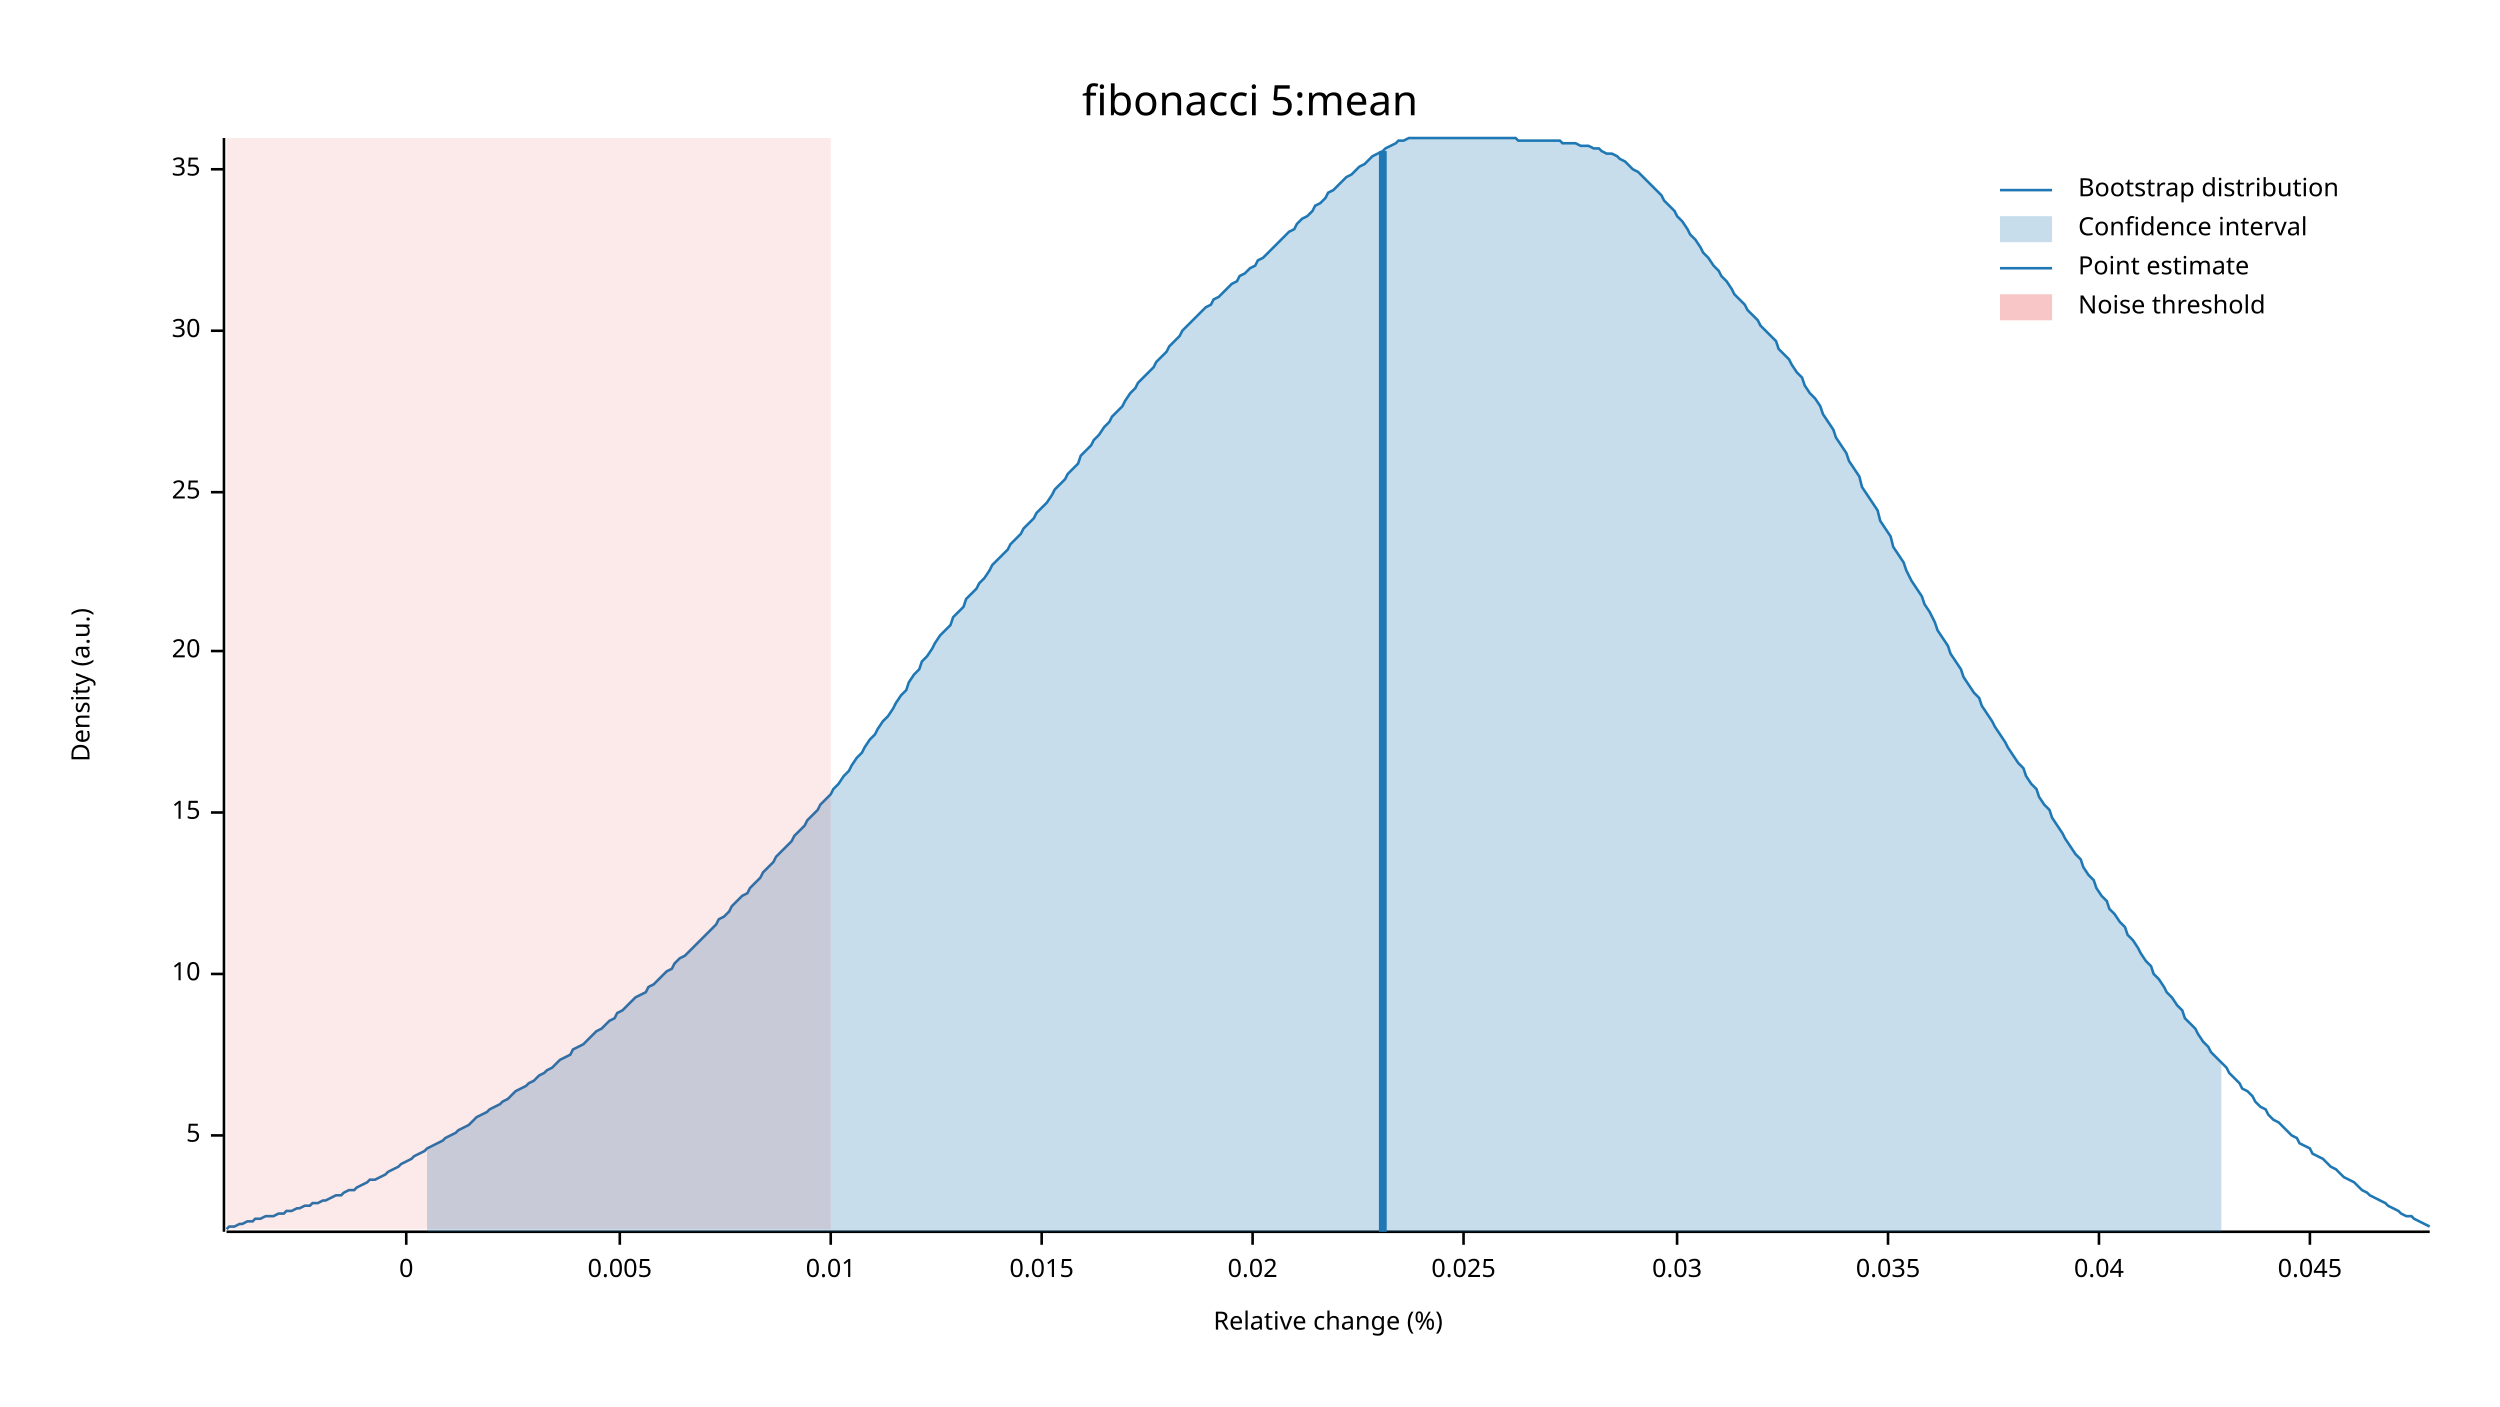
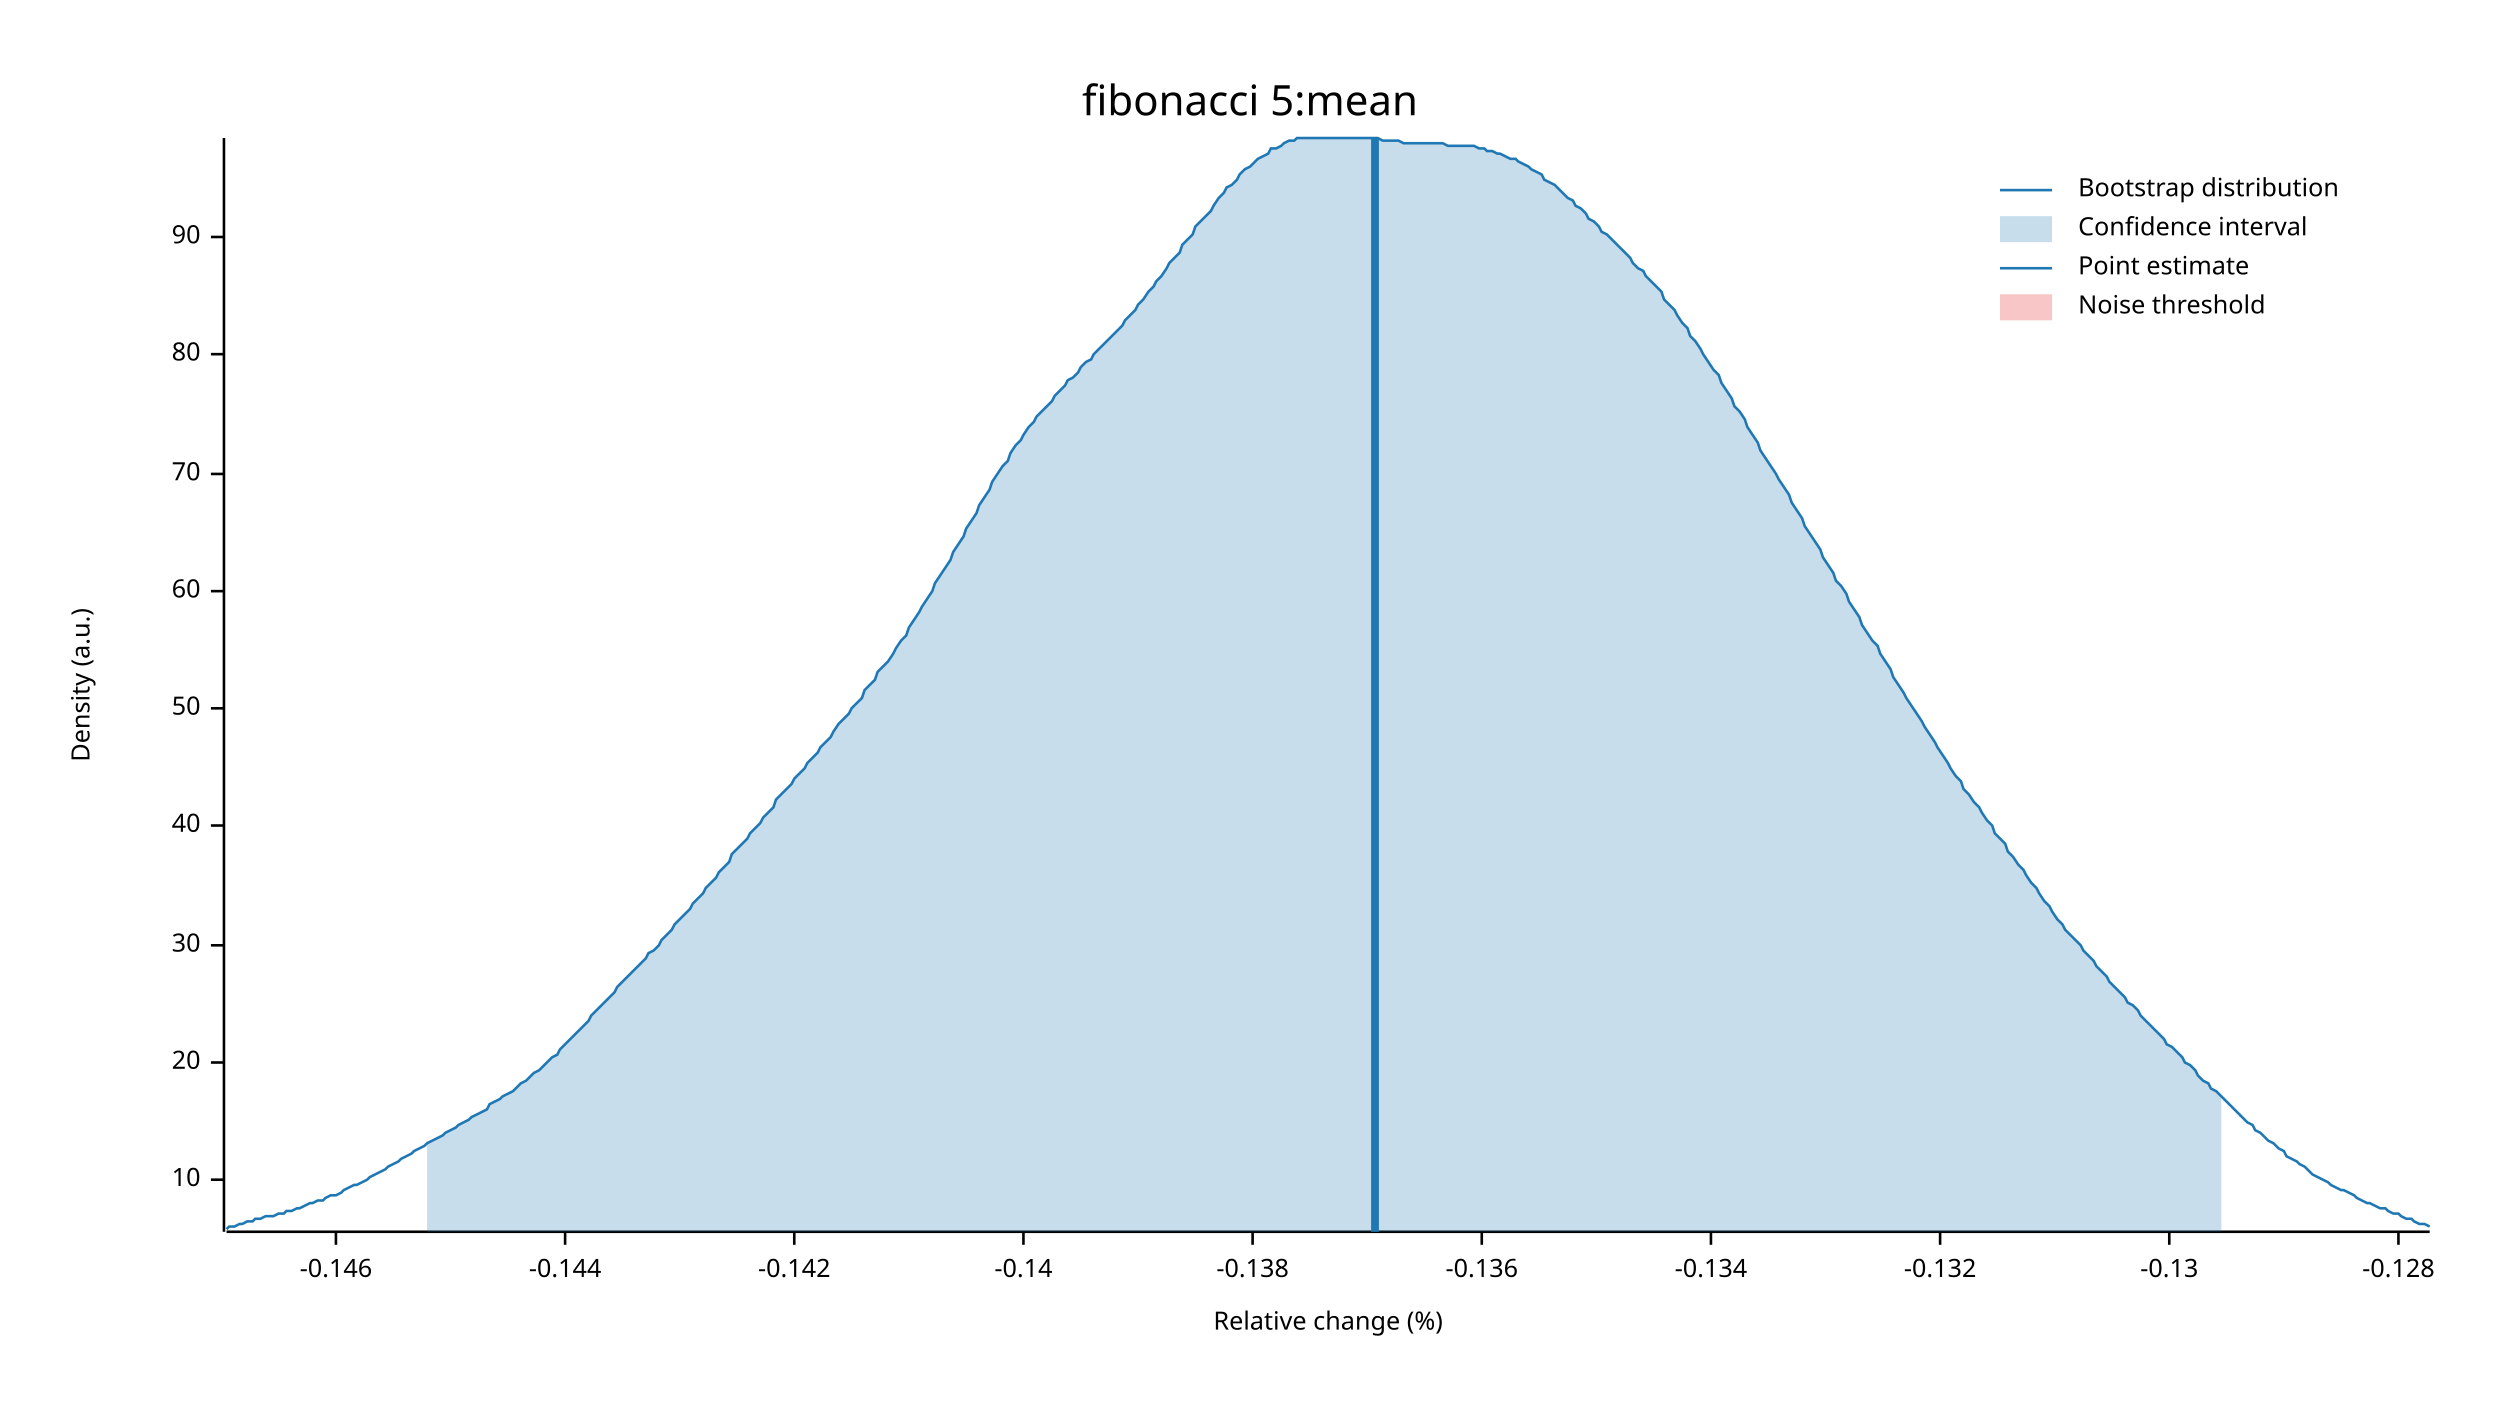
<svg xmlns="http://www.w3.org/2000/svg" width="960" height="540">
  <text x="480" y="32" dy="0.76em" text-anchor="middle" font-family="sans-serif" font-size="16.129" opacity="1" fill="#000000">
fibonacci 5:mean
</text>
  <text x="27" y="263" dy="0.76em" text-anchor="middle" font-family="sans-serif" font-size="9.677" opacity="1" fill="#000000" transform="rotate(270, 27, 263)">
Density (a.u.)
</text>
  <text x="510" y="513" dy="-0.5ex" text-anchor="middle" font-family="sans-serif" font-size="9.677" opacity="1" fill="#000000">
Relative change (%)
</text>
  <polyline fill="none" opacity="1" stroke="#000000" stroke-width="1" points="86,53 86,473 " />
-   <text x="77" y="436" dy="0.5ex" text-anchor="end" font-family="sans-serif" font-size="9.677" opacity="1" fill="#000000">
- 5
- </text>
-   <polyline fill="none" opacity="1" stroke="#000000" stroke-width="1" points="81,436 86,436 " />
-   <text x="77" y="374" dy="0.5ex" text-anchor="end" font-family="sans-serif" font-size="9.677" opacity="1" fill="#000000">
+   <text x="77" y="453" dy="0.5ex" text-anchor="end" font-family="sans-serif" font-size="9.677" opacity="1" fill="#000000">
10
</text>
-   <polyline fill="none" opacity="1" stroke="#000000" stroke-width="1" points="81,374 86,374 " />
-   <text x="77" y="312" dy="0.5ex" text-anchor="end" font-family="sans-serif" font-size="9.677" opacity="1" fill="#000000">
- 15
- </text>
-   <polyline fill="none" opacity="1" stroke="#000000" stroke-width="1" points="81,312 86,312 " />
-   <text x="77" y="250" dy="0.5ex" text-anchor="end" font-family="sans-serif" font-size="9.677" opacity="1" fill="#000000">
+   <polyline fill="none" opacity="1" stroke="#000000" stroke-width="1" points="81,453 86,453 " />
+   <text x="77" y="408" dy="0.5ex" text-anchor="end" font-family="sans-serif" font-size="9.677" opacity="1" fill="#000000">
20
</text>
-   <polyline fill="none" opacity="1" stroke="#000000" stroke-width="1" points="81,250 86,250 " />
-   <text x="77" y="189" dy="0.5ex" text-anchor="end" font-family="sans-serif" font-size="9.677" opacity="1" fill="#000000">
- 25
- </text>
-   <polyline fill="none" opacity="1" stroke="#000000" stroke-width="1" points="81,189 86,189 " />
-   <text x="77" y="127" dy="0.5ex" text-anchor="end" font-family="sans-serif" font-size="9.677" opacity="1" fill="#000000">
+   <polyline fill="none" opacity="1" stroke="#000000" stroke-width="1" points="81,408 86,408 " />
+   <text x="77" y="363" dy="0.5ex" text-anchor="end" font-family="sans-serif" font-size="9.677" opacity="1" fill="#000000">
30
</text>
-   <polyline fill="none" opacity="1" stroke="#000000" stroke-width="1" points="81,127 86,127 " />
-   <text x="77" y="65" dy="0.5ex" text-anchor="end" font-family="sans-serif" font-size="9.677" opacity="1" fill="#000000">
- 35
+   <polyline fill="none" opacity="1" stroke="#000000" stroke-width="1" points="81,363 86,363 " />
+   <text x="77" y="317" dy="0.5ex" text-anchor="end" font-family="sans-serif" font-size="9.677" opacity="1" fill="#000000">
+ 40
</text>
-   <polyline fill="none" opacity="1" stroke="#000000" stroke-width="1" points="81,65 86,65 " />
+   <polyline fill="none" opacity="1" stroke="#000000" stroke-width="1" points="81,317 86,317 " />
+   <text x="77" y="272" dy="0.5ex" text-anchor="end" font-family="sans-serif" font-size="9.677" opacity="1" fill="#000000">
+ 50
+ </text>
+   <polyline fill="none" opacity="1" stroke="#000000" stroke-width="1" points="81,272 86,272 " />
+   <text x="77" y="227" dy="0.5ex" text-anchor="end" font-family="sans-serif" font-size="9.677" opacity="1" fill="#000000">
+ 60
+ </text>
+   <polyline fill="none" opacity="1" stroke="#000000" stroke-width="1" points="81,227 86,227 " />
+   <text x="77" y="182" dy="0.5ex" text-anchor="end" font-family="sans-serif" font-size="9.677" opacity="1" fill="#000000">
+ 70
+ </text>
+   <polyline fill="none" opacity="1" stroke="#000000" stroke-width="1" points="81,182 86,182 " />
+   <text x="77" y="136" dy="0.5ex" text-anchor="end" font-family="sans-serif" font-size="9.677" opacity="1" fill="#000000">
+ 80
+ </text>
+   <polyline fill="none" opacity="1" stroke="#000000" stroke-width="1" points="81,136 86,136 " />
+   <text x="77" y="91" dy="0.5ex" text-anchor="end" font-family="sans-serif" font-size="9.677" opacity="1" fill="#000000">
+ 90
+ </text>
+   <polyline fill="none" opacity="1" stroke="#000000" stroke-width="1" points="81,91 86,91 " />
  <polyline fill="none" opacity="1" stroke="#000000" stroke-width="1" points="87,473 933,473 " />
-   <text x="156" y="483" dy="0.76em" text-anchor="middle" font-family="sans-serif" font-size="9.677" opacity="1" fill="#000000">
- 0
+   <text x="129" y="483" dy="0.76em" text-anchor="middle" font-family="sans-serif" font-size="9.677" opacity="1" fill="#000000">
+ -0.146
</text>
-   <polyline fill="none" opacity="1" stroke="#000000" stroke-width="1" points="156,473 156,478 " />
-   <text x="238" y="483" dy="0.76em" text-anchor="middle" font-family="sans-serif" font-size="9.677" opacity="1" fill="#000000">
- 0.005
+   <polyline fill="none" opacity="1" stroke="#000000" stroke-width="1" points="129,473 129,478 " />
+   <text x="217" y="483" dy="0.76em" text-anchor="middle" font-family="sans-serif" font-size="9.677" opacity="1" fill="#000000">
+ -0.144
</text>
-   <polyline fill="none" opacity="1" stroke="#000000" stroke-width="1" points="238,473 238,478 " />
-   <text x="319" y="483" dy="0.76em" text-anchor="middle" font-family="sans-serif" font-size="9.677" opacity="1" fill="#000000">
- 0.01
+   <polyline fill="none" opacity="1" stroke="#000000" stroke-width="1" points="217,473 217,478 " />
+   <text x="305" y="483" dy="0.76em" text-anchor="middle" font-family="sans-serif" font-size="9.677" opacity="1" fill="#000000">
+ -0.142
</text>
-   <polyline fill="none" opacity="1" stroke="#000000" stroke-width="1" points="319,473 319,478 " />
-   <text x="400" y="483" dy="0.76em" text-anchor="middle" font-family="sans-serif" font-size="9.677" opacity="1" fill="#000000">
- 0.015
+   <polyline fill="none" opacity="1" stroke="#000000" stroke-width="1" points="305,473 305,478 " />
+   <text x="393" y="483" dy="0.76em" text-anchor="middle" font-family="sans-serif" font-size="9.677" opacity="1" fill="#000000">
+ -0.14
</text>
-   <polyline fill="none" opacity="1" stroke="#000000" stroke-width="1" points="400,473 400,478 " />
+   <polyline fill="none" opacity="1" stroke="#000000" stroke-width="1" points="393,473 393,478 " />
  <text x="481" y="483" dy="0.76em" text-anchor="middle" font-family="sans-serif" font-size="9.677" opacity="1" fill="#000000">
- 0.02
+ -0.138
</text>
  <polyline fill="none" opacity="1" stroke="#000000" stroke-width="1" points="481,473 481,478 " />
-   <text x="562" y="483" dy="0.76em" text-anchor="middle" font-family="sans-serif" font-size="9.677" opacity="1" fill="#000000">
- 0.025
+   <text x="569" y="483" dy="0.76em" text-anchor="middle" font-family="sans-serif" font-size="9.677" opacity="1" fill="#000000">
+ -0.136
</text>
-   <polyline fill="none" opacity="1" stroke="#000000" stroke-width="1" points="562,473 562,478 " />
-   <text x="644" y="483" dy="0.76em" text-anchor="middle" font-family="sans-serif" font-size="9.677" opacity="1" fill="#000000">
- 0.03
+   <polyline fill="none" opacity="1" stroke="#000000" stroke-width="1" points="569,473 569,478 " />
+   <text x="657" y="483" dy="0.76em" text-anchor="middle" font-family="sans-serif" font-size="9.677" opacity="1" fill="#000000">
+ -0.134
</text>
-   <polyline fill="none" opacity="1" stroke="#000000" stroke-width="1" points="644,473 644,478 " />
-   <text x="725" y="483" dy="0.76em" text-anchor="middle" font-family="sans-serif" font-size="9.677" opacity="1" fill="#000000">
- 0.035
+   <polyline fill="none" opacity="1" stroke="#000000" stroke-width="1" points="657,473 657,478 " />
+   <text x="745" y="483" dy="0.76em" text-anchor="middle" font-family="sans-serif" font-size="9.677" opacity="1" fill="#000000">
+ -0.132
</text>
-   <polyline fill="none" opacity="1" stroke="#000000" stroke-width="1" points="725,473 725,478 " />
-   <text x="806" y="483" dy="0.76em" text-anchor="middle" font-family="sans-serif" font-size="9.677" opacity="1" fill="#000000">
- 0.04
+   <polyline fill="none" opacity="1" stroke="#000000" stroke-width="1" points="745,473 745,478 " />
+   <text x="833" y="483" dy="0.76em" text-anchor="middle" font-family="sans-serif" font-size="9.677" opacity="1" fill="#000000">
+ -0.13
</text>
-   <polyline fill="none" opacity="1" stroke="#000000" stroke-width="1" points="806,473 806,478 " />
-   <text x="887" y="483" dy="0.76em" text-anchor="middle" font-family="sans-serif" font-size="9.677" opacity="1" fill="#000000">
- 0.045
+   <polyline fill="none" opacity="1" stroke="#000000" stroke-width="1" points="833,473 833,478 " />
+   <text x="921" y="483" dy="0.76em" text-anchor="middle" font-family="sans-serif" font-size="9.677" opacity="1" fill="#000000">
+ -0.128
</text>
-   <polyline fill="none" opacity="1" stroke="#000000" stroke-width="1" points="887,473 887,478 " />
-   <polyline fill="none" opacity="1" stroke="#1F78B4" stroke-width="1" points="87,472 88,471 90,471 92,470 93,470 95,469 97,469 98,468 100,468 102,467 103,467 105,467 107,466 109,466 110,465 112,465 114,464 115,464 117,463 119,463 120,462 122,462 124,461 125,461 127,460 129,459 131,459 132,458 134,457 136,457 137,456 139,455 141,454 142,453 144,453 146,452 148,451 149,450 151,449 153,448 154,447 156,446 158,445 159,444 161,443 163,442 164,441 166,440 168,439 170,438 171,437 173,436 175,435 176,434 178,433 180,432 181,431 183,429 185,428 187,427 188,426 190,425 192,424 193,423 195,422 197,420 198,419 200,418 202,417 203,416 205,415 207,413 209,412 210,411 212,410 214,408 215,407 217,406 219,405 220,403 222,402 224,401 226,399 227,398 229,396 231,395 232,394 234,392 236,391 237,389 239,388 241,386 242,385 244,383 246,382 248,381 249,379 251,378 253,376 254,375 256,373 258,372 259,370 261,368 263,367 265,365 266,364 268,362 270,360 271,359 273,357 275,355 276,353 278,352 280,350 281,348 283,346 285,344 287,343 288,341 290,339 292,337 293,335 295,333 297,331 298,329 300,327 302,325 304,323 305,321 307,319 309,317 310,315 312,313 314,311 315,309 317,307 319,305 320,303 322,301 324,298 326,296 327,294 329,291 331,289 332,287 334,284 336,282 337,280 339,277 341,275 343,272 344,270 346,267 348,265 349,262 351,259 353,257 354,254 356,252 358,249 359,247 361,244 363,242 365,240 366,237 368,235 370,233 371,230 373,228 375,226 376,224 378,222 380,219 381,217 383,215 385,213 387,211 388,209 390,207 392,205 393,203 395,201 397,199 398,197 400,195 402,193 404,190 405,188 407,186 409,184 410,182 412,180 414,178 415,175 417,173 419,171 420,169 422,167 424,164 426,162 427,160 429,158 431,156 432,154 434,151 436,149 437,147 439,145 441,143 443,141 444,139 446,137 448,135 449,133 451,131 453,129 454,127 456,125 458,123 459,122 461,120 463,118 465,117 466,115 468,114 470,112 471,111 473,109 475,108 476,106 478,105 480,103 482,102 483,100 485,99 487,97 488,96 490,94 492,92 493,91 495,89 497,88 498,86 500,84 502,83 504,81 505,79 507,78 509,76 510,74 512,73 514,71 515,70 517,68 519,67 521,65 522,64 524,63 526,61 527,60 529,59 531,58 532,57 534,56 536,55 537,54 539,54 541,53 543,53 544,53 546,53 548,53 549,53 551,53 553,53 554,53 556,53 558,53 560,53 561,53 563,53 565,53 566,53 568,53 570,53 571,53 573,53 575,53 576,53 578,53 580,53 582,53 583,54 585,54 587,54 588,54 590,54 592,54 593,54 595,54 597,54 599,54 600,55 602,55 604,55 605,55 607,56 609,56 610,56 612,57 614,57 615,58 617,59 619,59 621,60 622,61 624,62 626,64 627,65 629,66 631,68 632,69 634,71 636,73 638,75 639,77 641,79 643,81 644,83 646,85 648,88 649,90 651,92 653,95 654,97 656,99 658,102 660,104 661,106 663,108 665,111 666,113 668,115 670,117 671,119 673,121 675,123 676,125 678,127 680,129 682,131 683,134 685,136 687,138 688,140 690,143 692,145 693,148 695,151 697,153 699,156 700,159 702,162 704,165 705,168 707,171 709,174 710,177 712,180 714,183 715,187 717,190 719,193 721,196 722,200 724,203 726,206 727,210 729,213 731,216 732,219 734,223 736,226 738,229 739,232 741,235 743,239 744,242 746,245 748,248 749,251 751,254 753,257 754,260 756,263 758,266 760,268 761,271 763,274 765,277 766,279 768,282 770,285 771,287 773,290 775,293 777,295 778,298 780,301 782,303 783,306 785,309 787,311 788,314 790,317 792,320 793,322 795,325 797,328 799,330 800,333 802,336 804,338 805,341 807,344 809,346 810,349 812,351 814,354 816,356 817,359 819,361 821,364 822,366 824,369 826,371 827,374 829,376 831,379 832,381 834,383 836,386 838,388 839,391 841,393 843,395 844,397 846,400 848,402 849,404 851,406 853,408 855,410 856,412 858,414 860,416 861,418 863,419 865,421 866,423 868,425 870,426 871,428 873,430 875,431 877,433 878,434 880,436 882,437 883,439 885,440 887,441 888,443 890,444 892,445 894,447 895,448 897,449 899,451 900,452 902,453 904,454 905,455 907,457 909,458 910,459 912,460 914,461 916,462 917,463 919,464 921,465 922,466 924,467 926,467 927,468 929,469 931,470 933,471 " />
-   <polygon opacity="0.25" fill="#1F78B4" points="164,441 166,440 168,439 170,438 171,437 173,436 175,435 176,434 178,433 180,432 181,431 183,429 185,428 187,427 188,426 190,425 192,424 193,423 195,422 197,420 198,419 200,418 202,417 203,416 205,415 207,413 209,412 210,411 212,410 214,408 215,407 217,406 219,405 220,403 222,402 224,401 226,399 227,398 229,396 231,395 232,394 234,392 236,391 237,389 239,388 241,386 242,385 244,383 246,382 248,381 249,379 251,378 253,376 254,375 256,373 258,372 259,370 261,368 263,367 265,365 266,364 268,362 270,360 271,359 273,357 275,355 276,353 278,352 280,350 281,348 283,346 285,344 287,343 288,341 290,339 292,337 293,335 295,333 297,331 298,329 300,327 302,325 304,323 305,321 307,319 309,317 310,315 312,313 314,311 315,309 317,307 319,305 320,303 322,301 324,298 326,296 327,294 329,291 331,289 332,287 334,284 336,282 337,280 339,277 341,275 343,272 344,270 346,267 348,265 349,262 351,259 353,257 354,254 356,252 358,249 359,247 361,244 363,242 365,240 366,237 368,235 370,233 371,230 373,228 375,226 376,224 378,222 380,219 381,217 383,215 385,213 387,211 388,209 390,207 392,205 393,203 395,201 397,199 398,197 400,195 402,193 404,190 405,188 407,186 409,184 410,182 412,180 414,178 415,175 417,173 419,171 420,169 422,167 424,164 426,162 427,160 429,158 431,156 432,154 434,151 436,149 437,147 439,145 441,143 443,141 444,139 446,137 448,135 449,133 451,131 453,129 454,127 456,125 458,123 459,122 461,120 463,118 465,117 466,115 468,114 470,112 471,111 473,109 475,108 476,106 478,105 480,103 482,102 483,100 485,99 487,97 488,96 490,94 492,92 493,91 495,89 497,88 498,86 500,84 502,83 504,81 505,79 507,78 509,76 510,74 512,73 514,71 515,70 517,68 519,67 521,65 522,64 524,63 526,61 527,60 529,59 531,58 532,57 534,56 536,55 537,54 539,54 541,53 543,53 544,53 546,53 548,53 549,53 551,53 553,53 554,53 556,53 558,53 560,53 561,53 563,53 565,53 566,53 568,53 570,53 571,53 573,53 575,53 576,53 578,53 580,53 582,53 583,54 585,54 587,54 588,54 590,54 592,54 593,54 595,54 597,54 599,54 600,55 602,55 604,55 605,55 607,56 609,56 610,56 612,57 614,57 615,58 617,59 619,59 621,60 622,61 624,62 626,64 627,65 629,66 631,68 632,69 634,71 636,73 638,75 639,77 641,79 643,81 644,83 646,85 648,88 649,90 651,92 653,95 654,97 656,99 658,102 660,104 661,106 663,108 665,111 666,113 668,115 670,117 671,119 673,121 675,123 676,125 678,127 680,129 682,131 683,134 685,136 687,138 688,140 690,143 692,145 693,148 695,151 697,153 699,156 700,159 702,162 704,165 705,168 707,171 709,174 710,177 712,180 714,183 715,187 717,190 719,193 721,196 722,200 724,203 726,206 727,210 729,213 731,216 732,219 734,223 736,226 738,229 739,232 741,235 743,239 744,242 746,245 748,248 749,251 751,254 753,257 754,260 756,263 758,266 760,268 761,271 763,274 765,277 766,279 768,282 770,285 771,287 773,290 775,293 777,295 778,298 780,301 782,303 783,306 785,309 787,311 788,314 790,317 792,320 793,322 795,325 797,328 799,330 800,333 802,336 804,338 805,341 807,344 809,346 810,349 812,351 814,354 816,356 817,359 819,361 821,364 822,366 824,369 826,371 827,374 829,376 831,379 832,381 834,383 836,386 838,388 839,391 841,393 843,395 844,397 846,400 848,402 849,404 851,406 853,408 853,473 164,473 " />
-   <polyline fill="none" opacity="1" stroke="#1F78B4" stroke-width="3" points="531,473 531,58 " />
-   <rect x="87" y="53" width="232" height="419" opacity="0.1" fill="#E31A1C" stroke="none" />
+   <polyline fill="none" opacity="1" stroke="#000000" stroke-width="1" points="921,473 921,478 " />
+   <polyline fill="none" opacity="1" stroke="#1F78B4" stroke-width="1" points="87,472 88,471 90,471 92,470 93,470 95,469 97,469 98,468 100,468 102,467 103,467 105,467 107,466 109,466 110,465 112,465 114,464 115,464 117,463 119,462 120,462 122,461 124,461 125,460 127,459 129,459 131,458 132,457 134,456 136,455 137,455 139,454 141,453 142,452 144,451 146,450 148,449 149,448 151,447 153,446 154,445 156,444 158,443 159,442 161,441 163,440 164,439 166,438 168,437 170,436 171,435 173,434 175,433 176,432 178,431 180,430 181,429 183,428 185,427 187,426 188,424 190,423 192,422 193,421 195,420 197,419 198,418 200,416 202,415 203,414 205,412 207,411 209,409 210,408 212,406 214,405 215,403 217,401 219,399 220,398 222,396 224,394 226,392 227,390 229,388 231,386 232,385 234,383 236,381 237,379 239,377 241,375 242,374 244,372 246,370 248,368 249,366 251,365 253,363 254,361 256,359 258,357 259,355 261,353 263,351 265,349 266,347 268,345 270,343 271,341 273,339 275,337 276,335 278,333 280,331 281,328 283,326 285,324 287,322 288,320 290,318 292,316 293,314 295,312 297,310 298,307 300,305 302,303 304,301 305,299 307,297 309,295 310,293 312,291 314,289 315,287 317,285 319,283 320,281 322,278 324,276 326,274 327,272 329,270 331,268 332,265 334,263 336,261 337,258 339,256 341,254 343,251 344,249 346,246 348,244 349,241 351,238 353,235 354,233 356,230 358,227 359,224 361,221 363,218 365,215 366,212 368,209 370,206 371,203 373,200 375,197 376,194 378,191 380,188 381,185 383,182 385,179 387,177 388,174 390,171 392,169 393,167 395,164 397,162 398,160 400,158 402,156 404,154 405,152 407,150 409,148 410,146 412,145 414,143 415,141 417,139 419,138 420,136 422,134 424,132 426,130 427,129 429,127 431,125 432,123 434,121 436,119 437,117 439,115 441,112 443,110 444,108 446,106 448,103 449,101 451,99 453,97 454,94 456,92 458,90 459,87 461,85 463,83 465,81 466,79 468,76 470,74 471,72 473,71 475,69 476,67 478,65 480,64 482,62 483,61 485,60 487,59 488,57 490,57 492,56 493,55 495,54 497,54 498,53 500,53 502,53 504,53 505,53 507,53 509,53 510,53 512,53 514,53 515,53 517,53 519,53 521,53 522,53 524,53 526,53 527,53 529,53 531,54 532,54 534,54 536,54 537,54 539,55 541,55 543,55 544,55 546,55 548,55 549,55 551,55 553,55 554,55 556,56 558,56 560,56 561,56 563,56 565,56 566,56 568,57 570,57 571,58 573,58 575,59 576,59 578,60 580,61 582,61 583,62 585,63 587,64 588,65 590,66 592,67 593,69 595,70 597,71 599,73 600,74 602,76 604,77 605,79 607,80 609,82 610,84 612,85 614,87 615,89 617,90 619,92 621,94 622,95 624,97 626,99 627,101 629,103 631,104 632,106 634,108 636,110 638,112 639,115 641,117 643,119 644,121 646,124 648,126 649,129 651,131 653,134 654,136 656,139 658,142 660,144 661,147 663,150 665,153 666,156 668,158 670,161 671,164 673,167 675,170 676,173 678,176 680,179 682,182 683,184 685,187 687,190 688,193 690,196 692,199 693,202 695,205 697,208 699,211 700,214 702,217 704,220 705,223 707,225 709,228 710,231 712,234 714,237 715,240 717,243 719,246 721,248 722,251 724,254 726,257 727,260 729,263 731,266 732,268 734,271 736,274 738,277 739,279 741,282 743,285 744,287 746,290 748,293 749,295 751,298 753,300 754,303 756,305 758,308 760,310 761,312 763,315 765,317 766,320 768,322 770,324 771,327 773,329 775,332 777,334 778,336 780,339 782,341 783,343 785,346 787,348 788,350 790,353 792,355 793,357 795,359 797,361 799,363 800,365 802,367 804,369 805,371 807,373 809,375 810,377 812,379 814,381 816,383 817,385 819,386 821,388 822,390 824,392 826,394 827,395 829,397 831,399 832,401 834,402 836,404 838,406 839,408 841,409 843,411 844,413 846,415 848,416 849,418 851,419 853,421 855,423 856,424 858,426 860,428 861,429 863,431 865,432 866,434 868,435 870,437 871,438 873,439 875,441 877,442 878,444 880,445 882,446 883,447 885,448 887,450 888,451 890,452 892,453 894,454 895,455 897,456 899,457 900,457 902,458 904,459 905,460 907,461 909,462 910,462 912,463 914,464 916,464 917,465 919,466 921,466 922,467 924,468 926,468 927,469 929,470 931,470 933,471 " />
+   <polygon opacity="0.25" fill="#1F78B4" points="164,439 166,438 168,437 170,436 171,435 173,434 175,433 176,432 178,431 180,430 181,429 183,428 185,427 187,426 188,424 190,423 192,422 193,421 195,420 197,419 198,418 200,416 202,415 203,414 205,412 207,411 209,409 210,408 212,406 214,405 215,403 217,401 219,399 220,398 222,396 224,394 226,392 227,390 229,388 231,386 232,385 234,383 236,381 237,379 239,377 241,375 242,374 244,372 246,370 248,368 249,366 251,365 253,363 254,361 256,359 258,357 259,355 261,353 263,351 265,349 266,347 268,345 270,343 271,341 273,339 275,337 276,335 278,333 280,331 281,328 283,326 285,324 287,322 288,320 290,318 292,316 293,314 295,312 297,310 298,307 300,305 302,303 304,301 305,299 307,297 309,295 310,293 312,291 314,289 315,287 317,285 319,283 320,281 322,278 324,276 326,274 327,272 329,270 331,268 332,265 334,263 336,261 337,258 339,256 341,254 343,251 344,249 346,246 348,244 349,241 351,238 353,235 354,233 356,230 358,227 359,224 361,221 363,218 365,215 366,212 368,209 370,206 371,203 373,200 375,197 376,194 378,191 380,188 381,185 383,182 385,179 387,177 388,174 390,171 392,169 393,167 395,164 397,162 398,160 400,158 402,156 404,154 405,152 407,150 409,148 410,146 412,145 414,143 415,141 417,139 419,138 420,136 422,134 424,132 426,130 427,129 429,127 431,125 432,123 434,121 436,119 437,117 439,115 441,112 443,110 444,108 446,106 448,103 449,101 451,99 453,97 454,94 456,92 458,90 459,87 461,85 463,83 465,81 466,79 468,76 470,74 471,72 473,71 475,69 476,67 478,65 480,64 482,62 483,61 485,60 487,59 488,57 490,57 492,56 493,55 495,54 497,54 498,53 500,53 502,53 504,53 505,53 507,53 509,53 510,53 512,53 514,53 515,53 517,53 519,53 521,53 522,53 524,53 526,53 527,53 529,53 531,54 532,54 534,54 536,54 537,54 539,55 541,55 543,55 544,55 546,55 548,55 549,55 551,55 553,55 554,55 556,56 558,56 560,56 561,56 563,56 565,56 566,56 568,57 570,57 571,58 573,58 575,59 576,59 578,60 580,61 582,61 583,62 585,63 587,64 588,65 590,66 592,67 593,69 595,70 597,71 599,73 600,74 602,76 604,77 605,79 607,80 609,82 610,84 612,85 614,87 615,89 617,90 619,92 621,94 622,95 624,97 626,99 627,101 629,103 631,104 632,106 634,108 636,110 638,112 639,115 641,117 643,119 644,121 646,124 648,126 649,129 651,131 653,134 654,136 656,139 658,142 660,144 661,147 663,150 665,153 666,156 668,158 670,161 671,164 673,167 675,170 676,173 678,176 680,179 682,182 683,184 685,187 687,190 688,193 690,196 692,199 693,202 695,205 697,208 699,211 700,214 702,217 704,220 705,223 707,225 709,228 710,231 712,234 714,237 715,240 717,243 719,246 721,248 722,251 724,254 726,257 727,260 729,263 731,266 732,268 734,271 736,274 738,277 739,279 741,282 743,285 744,287 746,290 748,293 749,295 751,298 753,300 754,303 756,305 758,308 760,310 761,312 763,315 765,317 766,320 768,322 770,324 771,327 773,329 775,332 777,334 778,336 780,339 782,341 783,343 785,346 787,348 788,350 790,353 792,355 793,357 795,359 797,361 799,363 800,365 802,367 804,369 805,371 807,373 809,375 810,377 812,379 814,381 816,383 817,385 819,386 821,388 822,390 824,392 826,394 827,395 829,397 831,399 832,401 834,402 836,404 838,406 839,408 841,409 843,411 844,413 846,415 848,416 849,418 851,419 853,421 853,473 164,473 " />
+   <polyline fill="none" opacity="1" stroke="#1F78B4" stroke-width="3" points="528,473 528,53 " />
+   <rect x="510" y="53" width="0" height="419" opacity="0.1" fill="#E31A1C" stroke="none" />
  <text x="798" y="68" dy="0.76em" text-anchor="start" font-family="sans-serif" font-size="9.677" opacity="1" fill="#000000">
Bootstrap distribution
</text>
  <text x="798" y="83" dy="0.76em" text-anchor="start" font-family="sans-serif" font-size="9.677" opacity="1" fill="#000000">
Confidence interval
</text>
  <text x="798" y="98" dy="0.76em" text-anchor="start" font-family="sans-serif" font-size="9.677" opacity="1" fill="#000000">
Point estimate
</text>
  <text x="798" y="113" dy="0.76em" text-anchor="start" font-family="sans-serif" font-size="9.677" opacity="1" fill="#000000">
Noise threshold
</text>
  <polyline fill="none" opacity="1" stroke="#1F78B4" stroke-width="1" points="768,73 788,73 " />
  <rect x="768" y="83" width="20" height="10" opacity="0.25" fill="#1F78B4" stroke="none" />
  <polyline fill="none" opacity="1" stroke="#1F78B4" stroke-width="1" points="768,103 788,103 " />
  <rect x="768" y="113" width="20" height="10" opacity="0.25" fill="#E31A1C" stroke="none" />
</svg>
